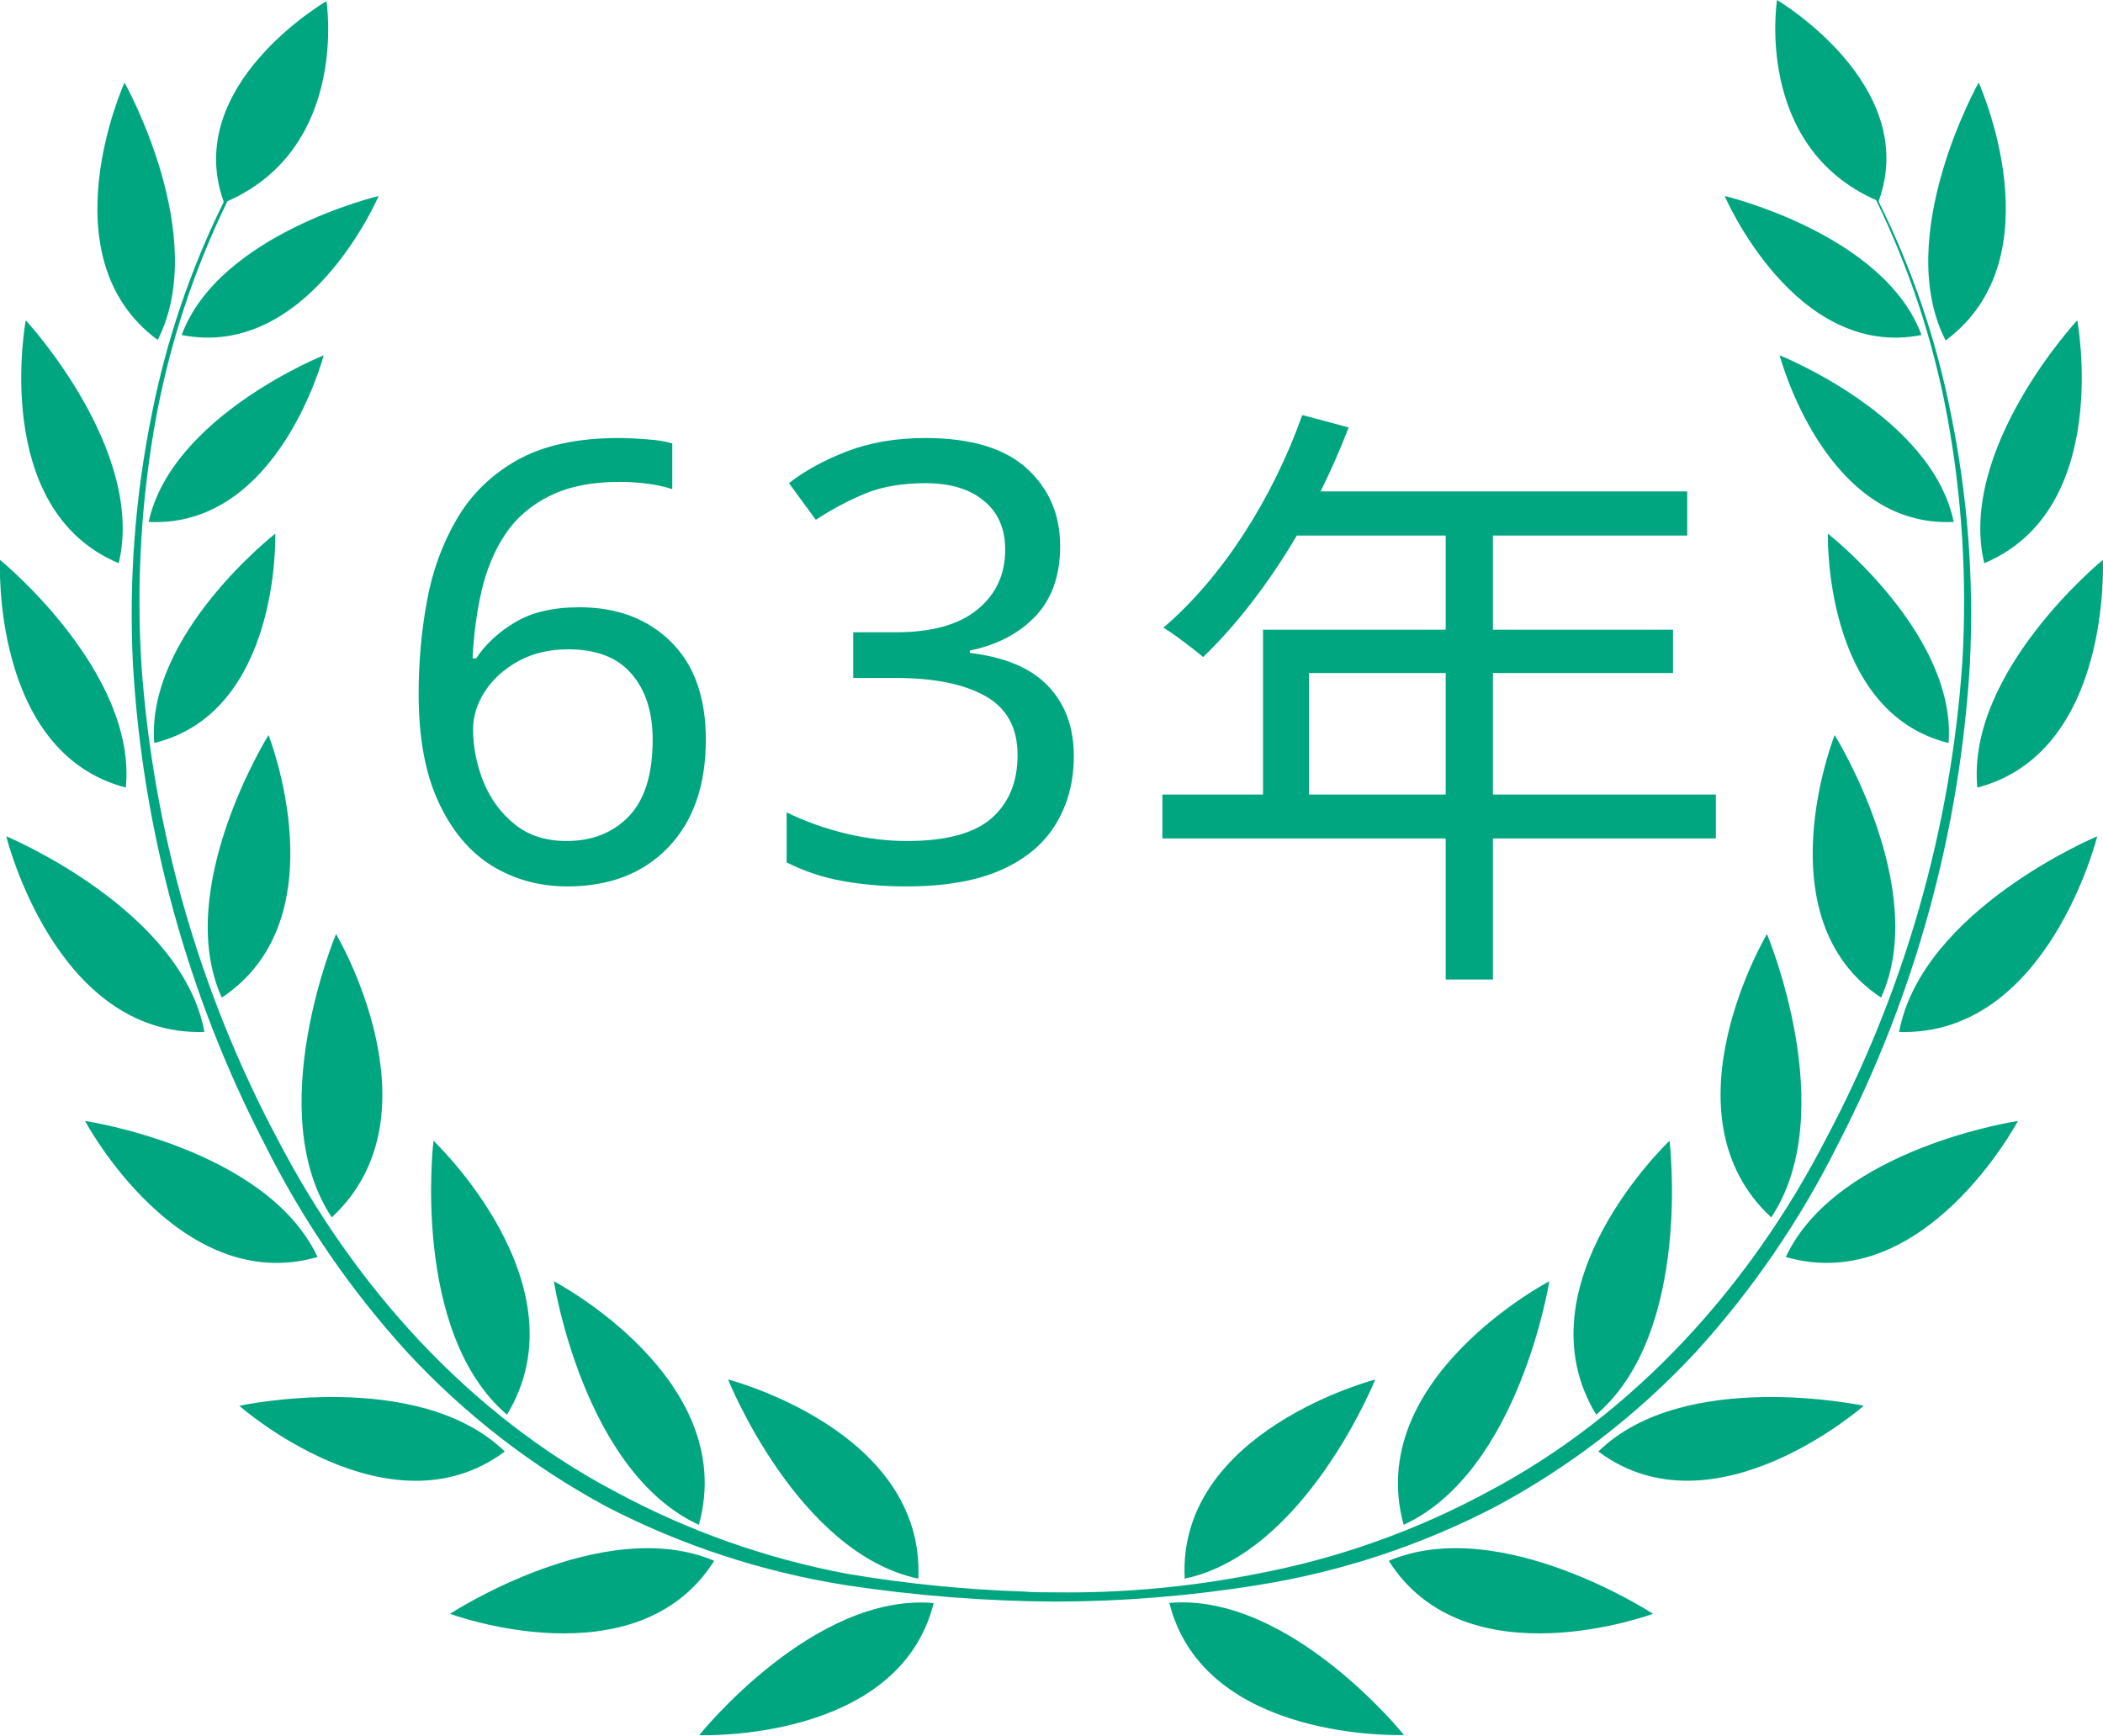
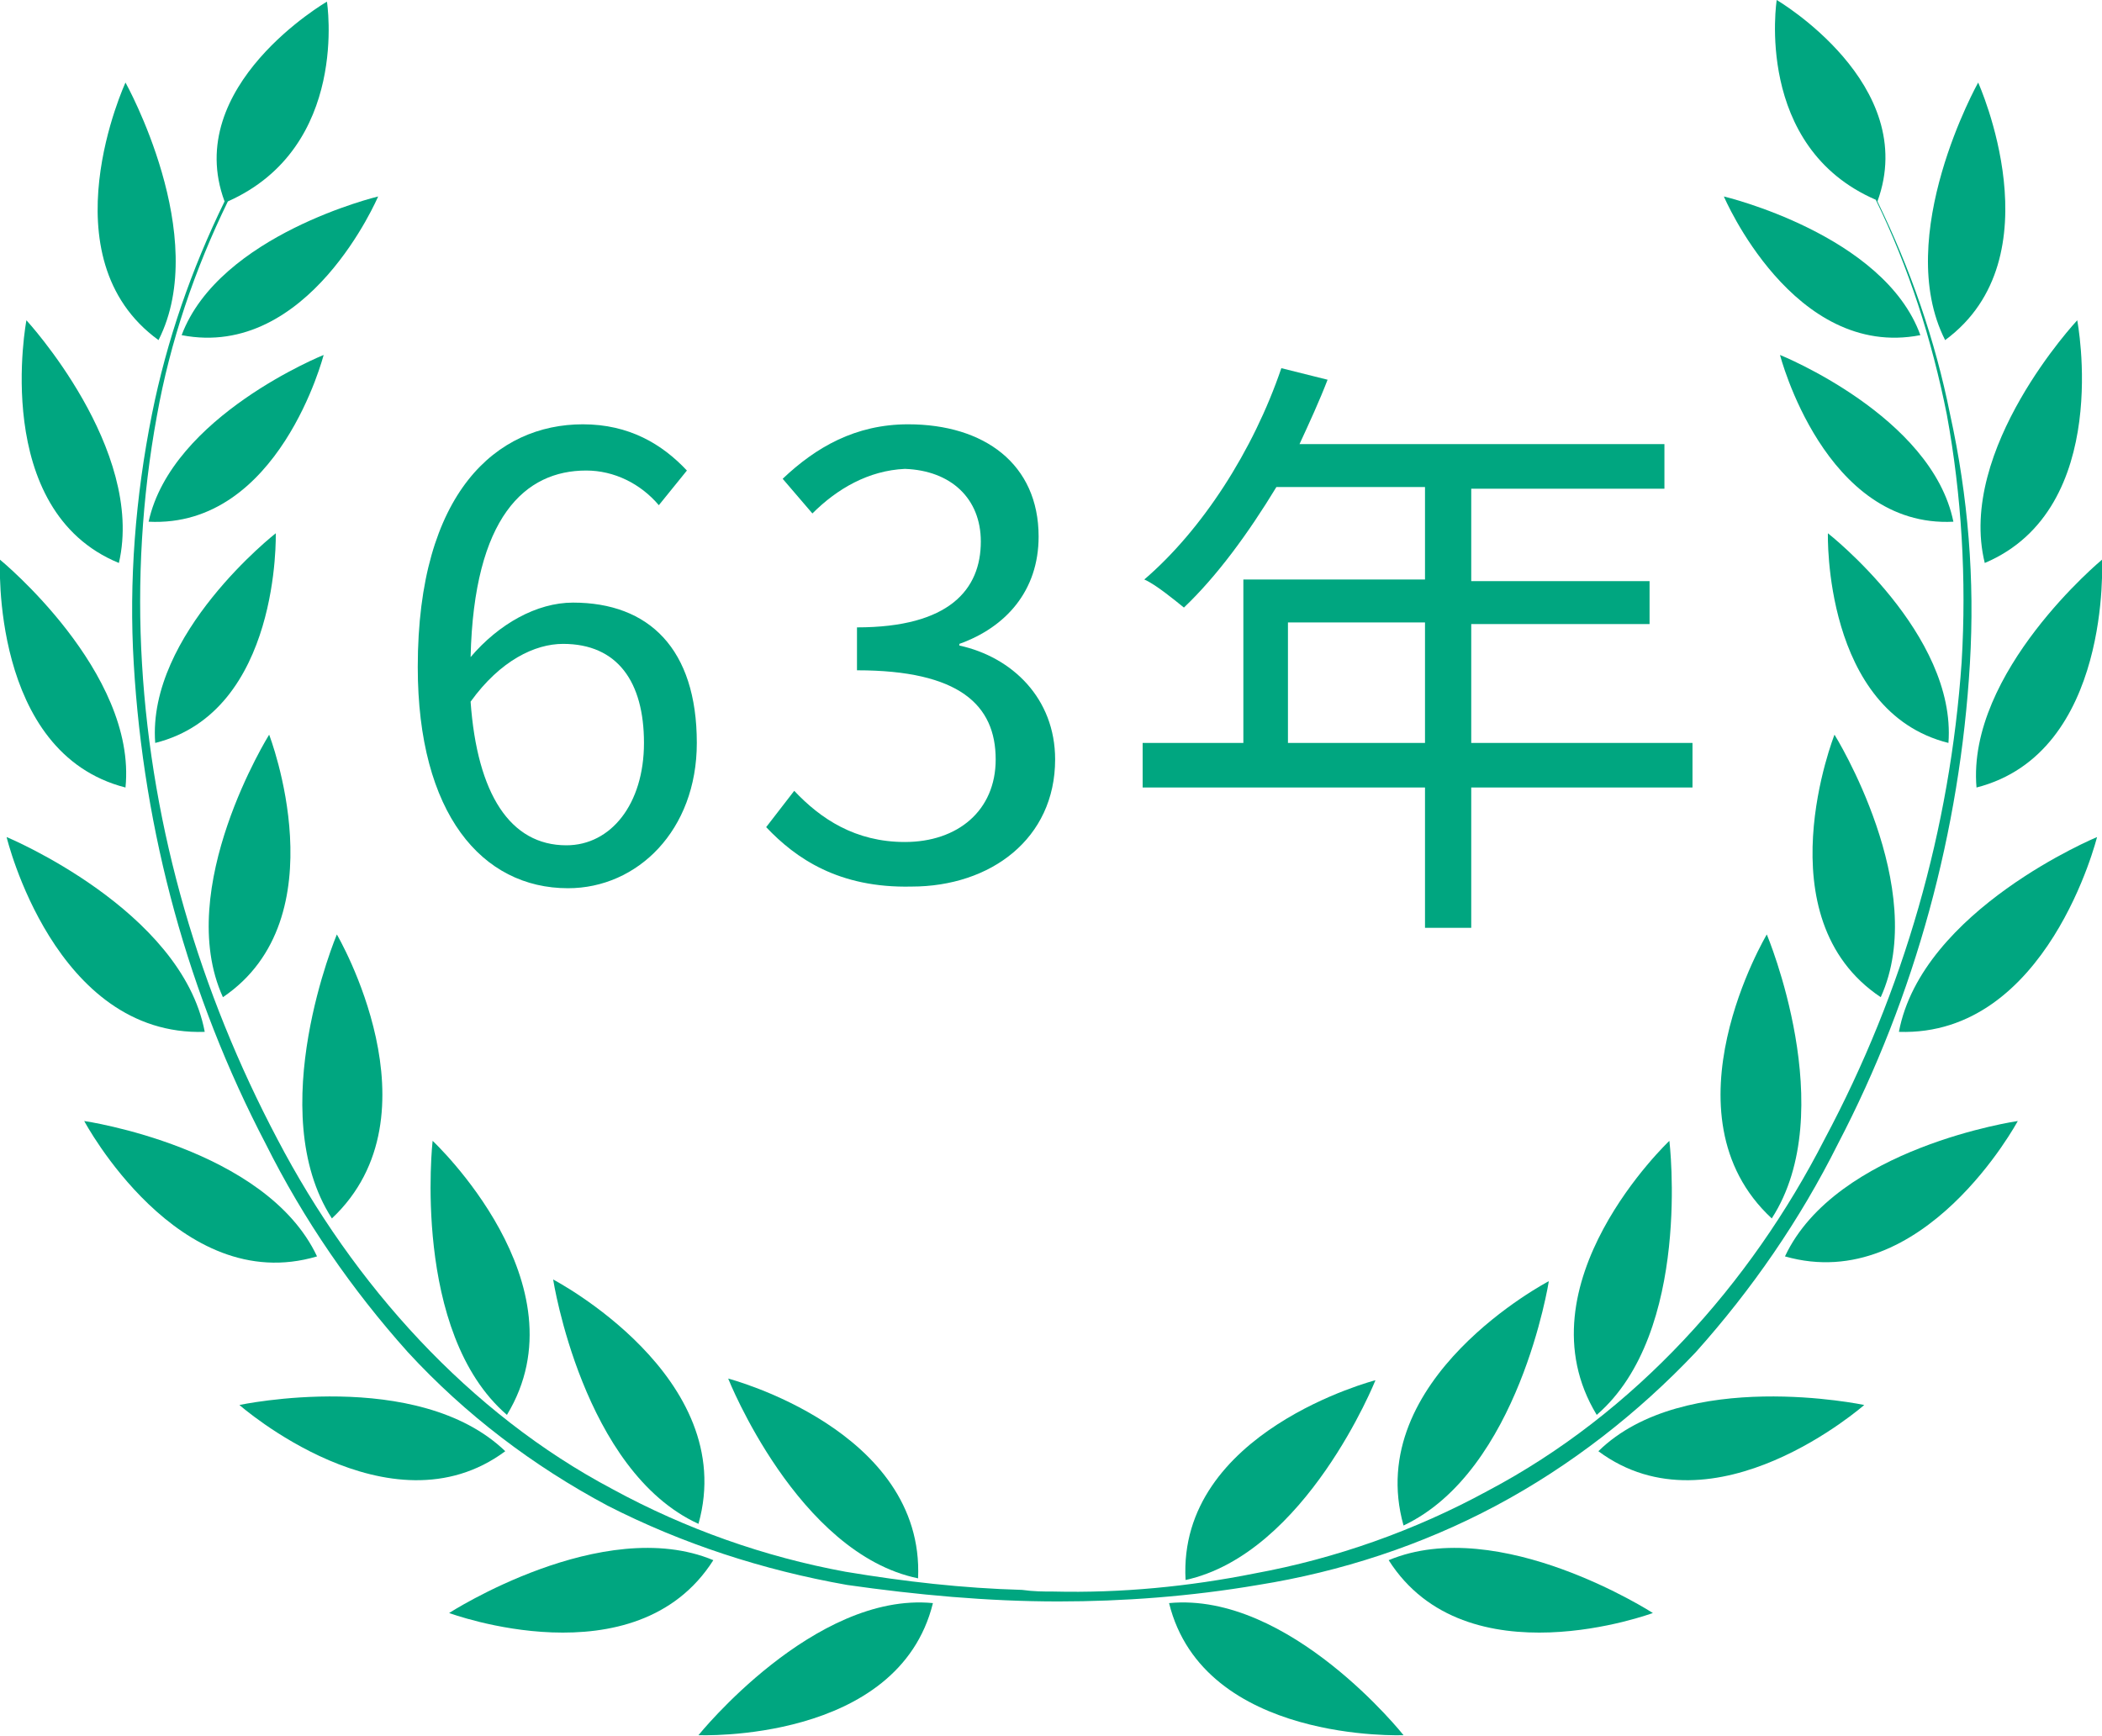
- <svg xmlns="http://www.w3.org/2000/svg" viewBox="0 0 127.35 105.1">
-   <defs>
-     <style>.a,.b{fill:#00a680;}.b{font-size:37px;font-family:SourceHanSansTW-Regular-B5pc-H, Source Han Sans TW;letter-spacing:0.04em;}</style>
-   </defs>
-   <path class="a" d="M119.82,5s-5.23,9.31-2,15.62C124.62,15.58,119.82,5,119.82,5Z" />
-   <path class="a" d="M104.44,11.87s4.25,9.94,11.92,8.42C114.09,14.16,104.44,11.87,104.44,11.87Z" />
-   <path class="a" d="M107.77,21.52S110.5,32,118.31,31.61C117,25.2,107.77,21.52,107.77,21.52Z" />
-   <path class="a" d="M110.69,32.32S110.39,43.13,118,45C118.5,38.43,110.69,32.32,110.69,32.32Z" />
-   <path class="a" d="M113.91,60.42c3-6.59-2.81-15.9-2.81-15.9S106.7,55.63,113.91,60.42Z" />
-   <path class="a" d="M107,56.57s-6.49,10.91.26,17.16C111.52,67.31,107,56.57,107,56.57Z" />
-   <path class="a" d="M101.1,69.09s-9.22,8.73-4.44,16.59C102.51,80.68,101.1,69.09,101.1,69.09Z" />
-   <path class="a" d="M93.82,77.6S82.56,83.48,85,92.35C92,89.13,93.82,77.6,93.82,77.6Z" />
-   <path class="a" d="M83.28,83.55s-12,3.11-11.54,12.06C79.05,94.07,83.28,83.55,83.28,83.55Z" />
-   <path class="a" d="M120.16,34.11c7.79-3.26,5.63-14.71,5.63-14.71S118.52,27.23,120.16,34.11Z" />
-   <path class="a" d="M119.74,47.7c8.17-2.14,7.6-13.79,7.6-13.79S119.07,40.67,119.74,47.7Z" />
-   <path class="a" d="M115,62.5c9,.28,12-11.85,12-11.85S116.41,55.07,115,62.5Z" />
-   <path class="a" d="M108.14,76.13c8.4,2.42,14.06-8.24,14.06-8.24S111.25,69.52,108.14,76.13Z" />
-   <path class="a" d="M96.79,87.91c7,5.22,16.07-2.77,16.07-2.77S102,82.81,96.79,87.91Z" />
-   <path class="a" d="M84.1,94.53c4.68,7.41,16,3.21,16,3.21S90.84,91.67,84.1,94.53Z" />
-   <path class="a" d="M70.81,97.08c2.13,8.47,14.21,8,14.21,8S78.1,96.44,70.81,97.08Z" />
-   <path class="a" d="M76.17,96a47.26,47.26,0,0,0,14.45-4.78,46.65,46.65,0,0,0,12.07-9.33,55.26,55.26,0,0,0,8.6-12.57,72.77,72.77,0,0,0,8-29.13,60.44,60.44,0,0,0-1.15-15.12,50.83,50.83,0,0,0-4.38-12.87h0C116.33,5.15,107.61,0,107.61,0s-1.41,8.85,6,12.12a51.16,51.16,0,0,1,4.29,13,62.05,62.05,0,0,1,.93,15A72,72,0,0,1,110.56,69C106,77.85,99,85.64,90.14,90.33a48.28,48.28,0,0,1-14.1,5,58.8,58.8,0,0,1-12.21,1.11c-.62,0-1.24,0-1.86-.05a80,80,0,0,1-10.65-1.07,48.28,48.28,0,0,1-14.1-5C28.37,85.64,21.41,77.85,16.81,69A72,72,0,0,1,8.56,40.19a62,62,0,0,1,.91-15,51.19,51.19,0,0,1,4.3-13c7.39-3.27,6-12.12,6-12.12S11,5.15,13.55,12.23l0,0A51.57,51.57,0,0,0,9.19,25.09,61,61,0,0,0,8.05,40.22a72.42,72.42,0,0,0,8,29.12,55.34,55.34,0,0,0,8.62,12.57,46.64,46.64,0,0,0,12.06,9.34A47.81,47.81,0,0,0,51.19,96a87.68,87.68,0,0,0,12.75,1A77.93,77.93,0,0,0,76.17,96Z" />
-   <path class="a" d="M9.55,20.59C12.76,14.28,7.54,5,7.54,5S2.74,15.58,9.55,20.59Z" />
-   <path class="a" d="M11,20.29c7.68,1.52,11.93-8.42,11.93-8.42S13.27,14.16,11,20.29Z" />
-   <path class="a" d="M9,31.61C16.87,32,19.6,21.52,19.6,21.52S10.4,25.2,9,31.61Z" />
-   <path class="a" d="M16.67,32.32S8.84,38.43,9.34,45C17,43.13,16.67,32.32,16.67,32.32Z" />
-   <path class="a" d="M16.26,44.52s-5.81,9.31-2.83,15.9C20.65,55.63,16.26,44.52,16.26,44.52Z" />
-   <path class="a" d="M20.35,56.57s-4.52,10.74-.26,17.16C26.83,67.48,20.35,56.57,20.35,56.57Z" />
-   <path class="a" d="M30.7,85.68c4.78-7.86-4.45-16.59-4.45-16.59S24.86,80.68,30.7,85.68Z" />
-   <path class="a" d="M42.32,92.35c2.47-8.87-8.78-14.75-8.78-14.75S35.33,89.13,42.32,92.35Z" />
-   <path class="a" d="M55.61,95.61c.41-9-11.52-12.06-11.52-12.06S48.3,94.07,55.61,95.61Z" />
-   <path class="a" d="M7.19,34.11C8.83,27.23,1.56,19.4,1.56,19.4S-.6,30.85,7.19,34.11Z" />
-   <path class="a" d="M7.62,47.7C8.3,40.67,0,33.91,0,33.91S-.55,45.56,7.62,47.7Z" />
-   <path class="a" d="M12.38,62.5C11,55.07.38,50.65.38,50.65S3.35,62.78,12.38,62.5Z" />
-   <path class="a" d="M19.23,76.13c-3.11-6.61-14.08-8.24-14.08-8.24S10.82,78.55,19.23,76.13Z" />
-   <path class="a" d="M14.49,85.14s9.06,8,16.08,2.77C25.31,82.81,14.49,85.14,14.49,85.14Z" />
-   <path class="a" d="M27.25,97.74s11.32,4.2,16-3.21C36.53,91.67,27.25,97.74,27.25,97.74Z" />
-   <path class="a" d="M42.34,105.09s12.08.46,14.2-8C49.26,96.44,42.34,105.09,42.34,105.09Z" />
-   <text class="b" transform="translate(23.32 53.31)">63年</text>
+ <svg xmlns="http://www.w3.org/2000/svg" version="1.1" id="Layer_1" x="0px" y="0px" viewBox="0 0 127.3 105.1" style="enable-background:new 0 0 127.3 105.1;" xml:space="preserve">
+   <style type="text/css">
+ 	.st0{fill:#00A680;}
+ 	.st1{enable-background:new    ;}
+ </style>
+   <path class="st0" d="M119.8,5c0,0-5.2,9.3-2,15.6C124.6,15.6,119.8,5,119.8,5z" />
+   <path class="st0" d="M104.4,11.9c0,0,4.2,9.9,11.9,8.4C114.1,14.2,104.4,11.9,104.4,11.9z" />
+   <path class="st0" d="M107.8,21.5c0,0,2.7,10.5,10.5,10.1C117,25.2,107.8,21.5,107.8,21.5z" />
+   <path class="st0" d="M110.7,32.3c0,0-0.3,10.8,7.3,12.7C118.5,38.4,110.7,32.3,110.7,32.3z" />
+   <path class="st0" d="M113.9,60.4c3-6.6-2.8-15.9-2.8-15.9S106.7,55.6,113.9,60.4z" />
+   <path class="st0" d="M107,56.6c0,0-6.5,10.9,0.3,17.2C111.5,67.3,107,56.6,107,56.6z" />
+   <path class="st0" d="M101.1,69.1c0,0-9.2,8.7-4.4,16.6C102.5,80.7,101.1,69.1,101.1,69.1z" />
+   <path class="st0" d="M93.8,77.6c0,0-11.3,5.9-8.8,14.8C92,89.1,93.8,77.6,93.8,77.6z" />
+   <path class="st0" d="M83.3,83.6c0,0-12,3.1-11.5,12.1C79.1,94.1,83.3,83.6,83.3,83.6z" />
+   <path class="st0" d="M120.2,34.1c7.8-3.3,5.6-14.7,5.6-14.7S118.5,27.2,120.2,34.1z" />
+   <path class="st0" d="M119.7,47.7c8.2-2.1,7.6-13.8,7.6-13.8S119.1,40.7,119.7,47.7z" />
+   <path class="st0" d="M115,62.5c9,0.3,12-11.8,12-11.8S116.4,55.1,115,62.5z" />
+   <path class="st0" d="M108.1,76.1c8.4,2.4,14.1-8.2,14.1-8.2S111.2,69.5,108.1,76.1z" />
+   <path class="st0" d="M96.8,87.9c7,5.2,16.1-2.8,16.1-2.8S102,82.8,96.8,87.9z" />
+   <path class="st0" d="M84.1,94.5c4.7,7.4,16,3.2,16,3.2S90.8,91.7,84.1,94.5z" />
+   <path class="st0" d="M70.8,97.1c2.1,8.5,14.2,8,14.2,8S78.1,96.4,70.8,97.1z" />
+   <path class="st0" d="M76.2,96c5-0.8,9.9-2.4,14.4-4.8c4.5-2.4,8.6-5.6,12.1-9.3c3.4-3.8,6.3-8,8.6-12.6c4.7-9,7.4-19,8-29.1  c0.3-5.1-0.1-10.1-1.2-15.1c-0.9-4.5-2.4-8.8-4.4-12.9l0,0c2.6-7.1-6.1-12.2-6.1-12.2s-1.4,8.9,6,12.1c2,4.1,3.4,8.5,4.3,13  c0.9,4.9,1.2,10,0.9,15c-0.7,10.1-3.5,19.9-8.3,28.9C106,77.8,99,85.6,90.1,90.3c-4.4,2.4-9.2,4.1-14.1,5c-4,0.8-8.1,1.2-12.2,1.1  c-0.6,0-1.2,0-1.9-0.1c-3.6-0.1-7.1-0.5-10.7-1.1c-4.9-0.9-9.7-2.6-14.1-5C28.4,85.6,21.4,77.8,16.8,69c-4.7-8.9-7.6-18.7-8.2-28.8  c-0.3-5,0-10.1,0.9-15c0.8-4.5,2.3-8.9,4.3-13c7.4-3.3,6-12.1,6-12.1S11,5.2,13.6,12.2l0,0c-2,4.1-3.5,8.4-4.4,12.9  c-1,5-1.4,10.1-1.1,15.1c0.6,10.2,3.3,20.1,8,29.1c2.3,4.6,5.2,8.8,8.6,12.6c3.5,3.8,7.6,6.9,12.1,9.3c4.5,2.3,9.4,3.9,14.5,4.8  c4.2,0.6,8.5,1,12.8,1C68,97,72.1,96.7,76.2,96z" />
+   <path class="st0" d="M9.6,20.6c3.2-6.3-2-15.6-2-15.6S2.7,15.6,9.6,20.6z" />
+   <path class="st0" d="M11,20.3c7.7,1.5,11.9-8.4,11.9-8.4S13.3,14.2,11,20.3z" />
+   <path class="st0" d="M9,31.6c7.9,0.4,10.6-10.1,10.6-10.1S10.4,25.2,9,31.6z" />
+   <path class="st0" d="M16.7,32.3c0,0-7.8,6.1-7.3,12.7C17,43.1,16.7,32.3,16.7,32.3z" />
+   <path class="st0" d="M16.3,44.5c0,0-5.8,9.3-2.8,15.9C20.6,55.6,16.3,44.5,16.3,44.5z" />
+   <path class="st0" d="M20.4,56.6c0,0-4.5,10.7-0.3,17.2C26.8,67.5,20.4,56.6,20.4,56.6z" />
+   <path class="st0" d="M30.7,85.7c4.8-7.9-4.5-16.6-4.5-16.6S24.9,80.7,30.7,85.7z" />
+   <path class="st0" d="M42.3,92.3c2.5-8.9-8.8-14.8-8.8-14.8S35.3,89.1,42.3,92.3z" />
+   <path class="st0" d="M55.6,95.6c0.4-9-11.5-12.1-11.5-12.1S48.3,94.1,55.6,95.6z" />
+   <path class="st0" d="M7.2,34.1c1.6-6.9-5.6-14.7-5.6-14.7S-0.6,30.9,7.2,34.1z" />
+   <path class="st0" d="M7.6,47.7C8.3,40.7,0,33.9,0,33.9S-0.6,45.6,7.6,47.7z" />
+   <path class="st0" d="M12.4,62.5c-1.4-7.4-12-11.8-12-11.8S3.3,62.8,12.4,62.5z" />
+   <path class="st0" d="M19.2,76.1c-3.1-6.6-14.1-8.2-14.1-8.2S10.8,78.6,19.2,76.1z" />
+   <path class="st0" d="M14.5,85.1c0,0,9.1,8,16.1,2.8C25.3,82.8,14.5,85.1,14.5,85.1z" />
+   <path class="st0" d="M27.2,97.7c0,0,11.3,4.2,16-3.2C36.5,91.7,27.2,97.7,27.2,97.7z" />
+   <path class="st0" d="M42.3,105.1c0,0,12.1,0.5,14.2-8C49.3,96.4,42.3,105.1,42.3,105.1z" />
+   <g class="st1">
+     <path class="st0" d="M39.9,30.6c-1.1-1.3-2.7-2.1-4.4-2.1c-3.7,0-6.8,2.8-7,11.3c1.7-2,4-3.3,6.2-3.3c4.6,0,7.5,2.8,7.5,8.5   c0,5.3-3.6,8.8-7.8,8.8c-5.2,0-9.1-4.5-9.1-13.4c0-10.6,4.8-14.7,10-14.7c2.8,0,4.8,1.2,6.3,2.8L39.9,30.6z M39,45   c0-3.7-1.6-6-4.9-6c-1.7,0-3.8,1-5.6,3.5c0.4,5.6,2.4,8.7,5.8,8.7C37,51.2,39,48.7,39,45z" />
+     <path class="st0" d="M46.4,50.1l1.7-2.2c1.6,1.7,3.7,3.1,6.7,3.1c3.2,0,5.5-1.9,5.5-5c0-3.3-2.2-5.4-8.4-5.4v-2.6   c5.6,0,7.5-2.3,7.5-5.2c0-2.6-1.8-4.3-4.6-4.4c-2.2,0.1-4.1,1.2-5.6,2.7l-1.8-2.1c2-1.9,4.4-3.3,7.6-3.3c4.6,0,7.9,2.4,7.9,6.8   c0,3.3-2,5.5-4.8,6.5v0.1c3.2,0.7,5.8,3.2,5.8,6.9c0,4.8-3.9,7.7-8.7,7.7C50.8,53.8,48.2,52,46.4,50.1z" />
+     <path class="st0" d="M102.5,47.7H89.1v8.5h-2.8v-8.5H69.2V45h6.1v-9.9h11v-5.6h-9c-1.7,2.8-3.6,5.4-5.6,7.3   c-0.5-0.4-1.7-1.4-2.4-1.7c3.5-3,6.6-7.8,8.3-12.8l2.8,0.7c-0.5,1.3-1.1,2.6-1.7,3.9h22.1v2.7H89.1v5.6h10.8v2.6H89.1V45h13.4V47.7   z M86.3,45v-7.3H78V45H86.3z" />
+   </g>
</svg>
